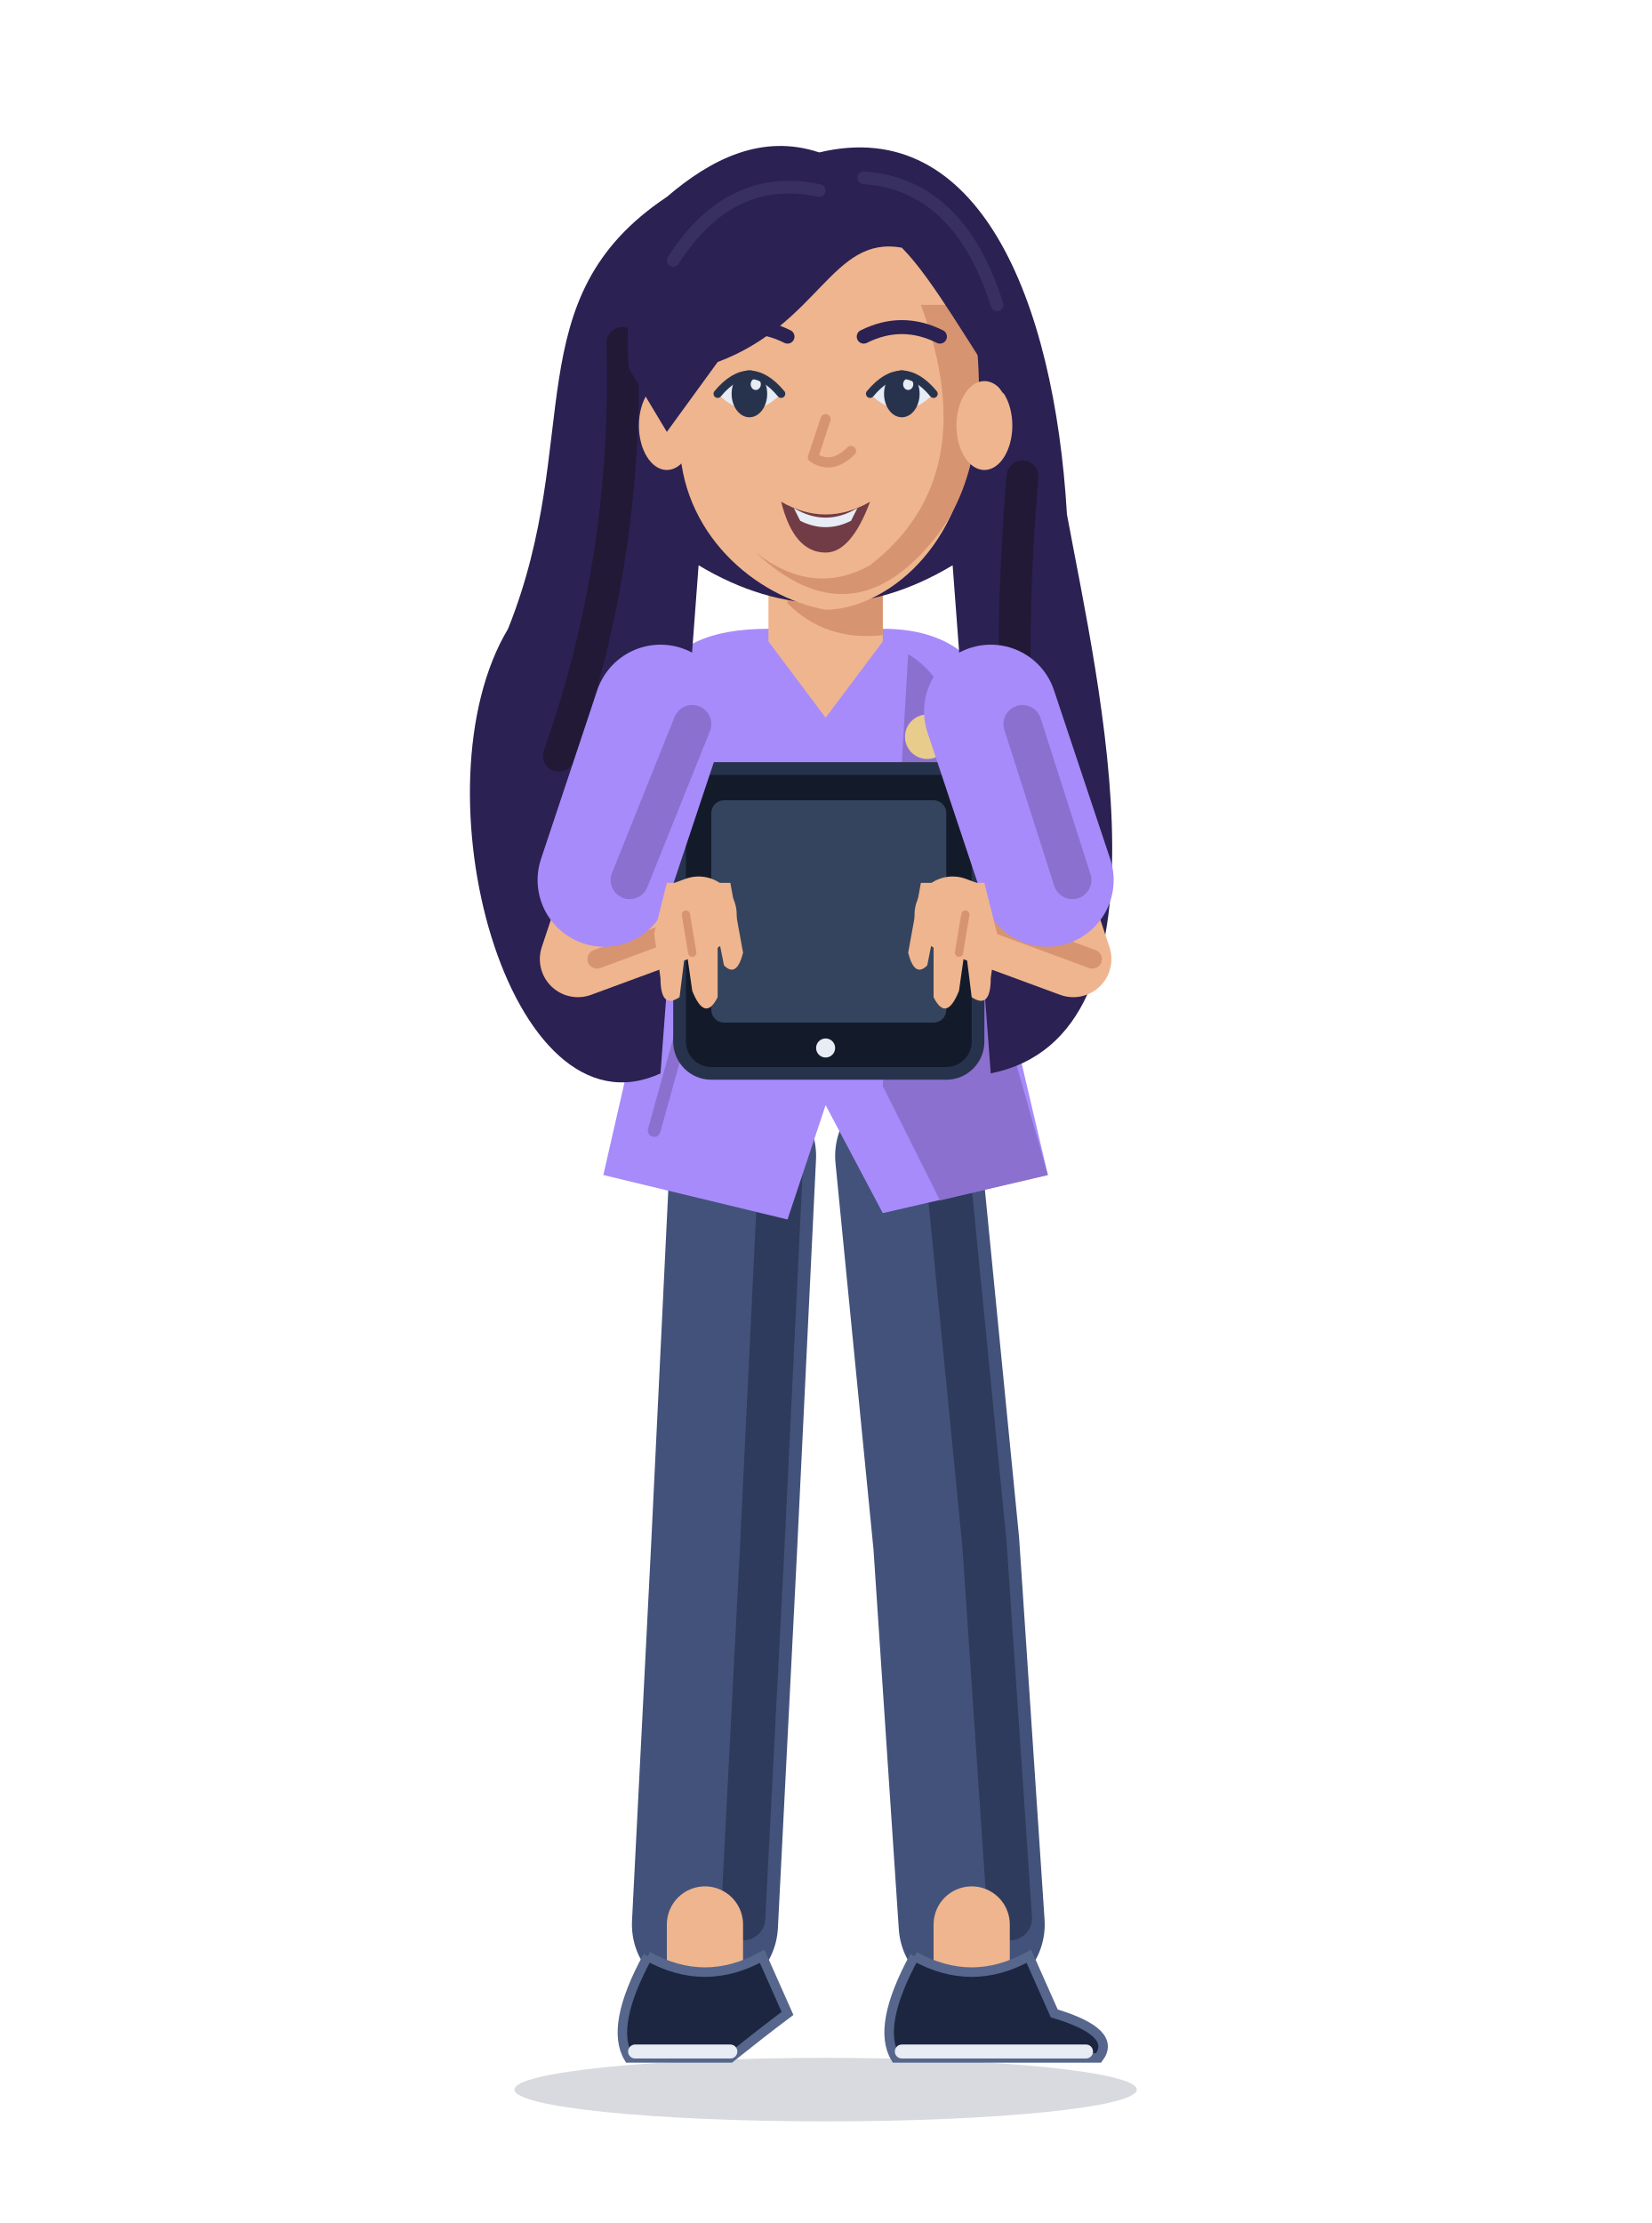
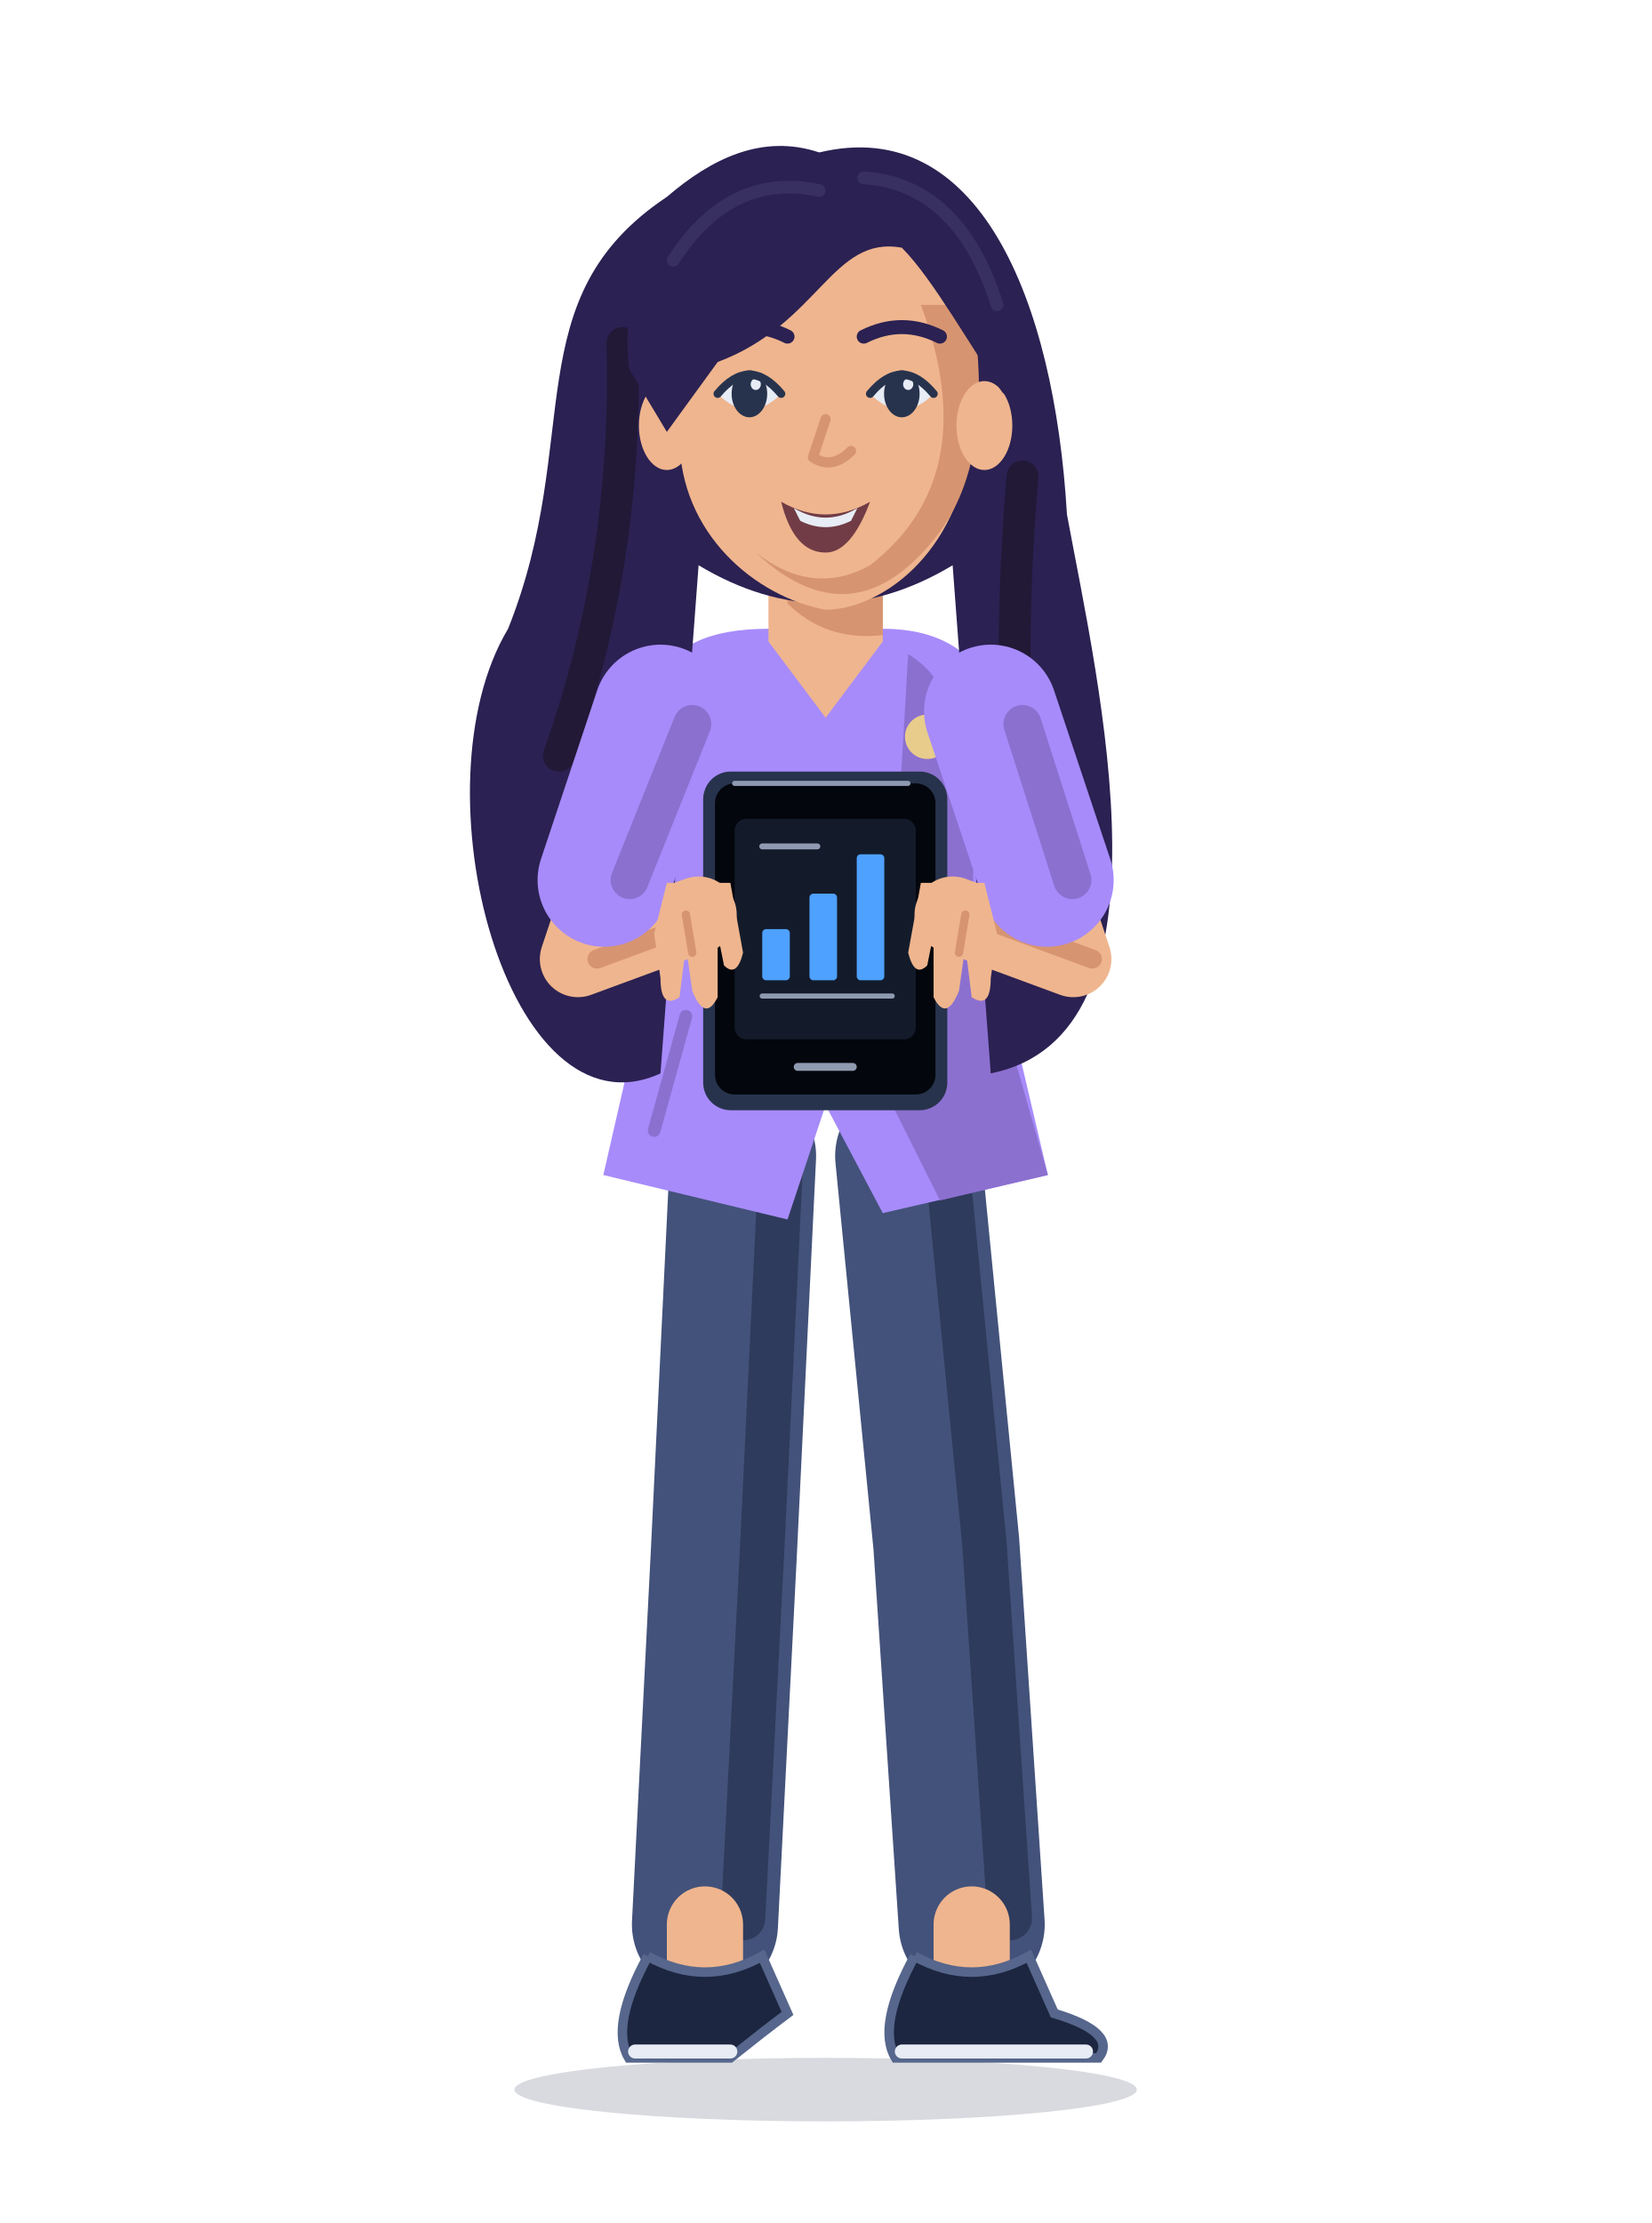
<svg xmlns="http://www.w3.org/2000/svg" width="260" height="350" viewBox="0 0 260 350" role="img" aria-labelledby="title">
  <g id="maya-calm-shadow" data-part="shadow">
    <ellipse cx="130" cy="329" rx="49" ry="5" fill="#27334d" opacity=".18" />
  </g>
  <g id="maya-calm-figure" data-part="figure" transform="">
    <g id="maya-calm-leg-left" data-part="leg-left" data-pivot="117 182">
      <path d="M117,182 L114,244 L111,303" fill="none" stroke="#43527a" stroke-width="23" stroke-linecap="round" stroke-linejoin="round" />
      <path d="M123 182 L120 244 L117 302" fill="none" stroke="#2f3b5c" stroke-width="7" stroke-linecap="round" stroke-linejoin="round" />
      <path d="M111,303 L111 312" fill="none" stroke="#efb58e" stroke-width="12" stroke-linecap="round" stroke-linejoin="round" />
      <path d="M102 308 Q111 313 120 308 L124 317 Q120 320 115 324 L99 324 Q96 319 102 308" fill="#1c2640" stroke="#56668c" stroke-width="1.5" />
      <path d="M100 323 L115 323" fill="none" stroke="#e7ecf5" stroke-width="2.2" stroke-linecap="round" stroke-linejoin="round" />
    </g>
    <g id="maya-calm-leg-right" data-part="leg-right" data-pivot="143 182">
      <path d="M143,182 L149,243 L153,303" fill="none" stroke="#43527a" stroke-width="23" stroke-linecap="round" stroke-linejoin="round" />
      <path d="M149 182 L155 243 L159 302" fill="none" stroke="#2f3b5c" stroke-width="7" stroke-linecap="round" stroke-linejoin="round" />
      <path d="M153,303 L153 312" fill="none" stroke="#efb58e" stroke-width="12" stroke-linecap="round" stroke-linejoin="round" />
      <path d="M144 308 Q153 313 162 308 L166 317 Q176 320 173 324 L141 324 Q138 319 144 308" fill="#1c2640" stroke="#56668c" stroke-width="1.5" />
      <path d="M142 323 L171 323" fill="none" stroke="#e7ecf5" stroke-width="2.2" stroke-linecap="round" stroke-linejoin="round" />
    </g>
    <g id="maya-calm-torso" data-part="torso" data-pivot="130 148">
      <path d="M104 107 Q107 99 121 99 L139 99 Q153 99 157 111 L157 151 L165 185 L139 191 L130 174 L124 192 L95 185 L103 150 Z" fill="#a78bfa" />
      <path d="M143 103 Q155 110 153 143 L165 185 L148 189 L139 171 Z" fill="#8c70d0" />
      <path d="M121 85 L139 85 L139 101 L130 113 L121 101 Z" fill="#efb58e" />
      <path d="M124 88 Q132 96 139 89 L139 100 Q130 101 124 95 Z" fill="#d79470" />
      <ellipse cx="146" cy="116" rx="3.5" ry="3.5" fill="#e8cc8c" />
      <path d="M108 160 L103 178" fill="none" stroke="#8c70d0" stroke-width="2" stroke-linecap="round" stroke-linejoin="round" />
    </g>
    <g id="maya-calm-head" data-part="head" data-pivot="130 91">
      <g id="maya-calm-hair-back" data-part="hair-back">
        <path d="M105 31 C81 47 92 69 80 99 C65 124 80 180 104 169 L110 89 Q130 101 150 89 L156 169 C186 163 173 108 168 81 C166 47 154 18 129 24 C120 21 112 25 105 31" fill="#2b2152" />
        <path d="M98 54 Q99 88 88 119 M161 75 Q157 123 166 146" fill="none" stroke="#211936" stroke-width="5" stroke-linecap="round" stroke-linejoin="round" />
      </g>
      <g id="maya-calm-face" data-part="face">
        <path d="M107 45 C108 29 150 29 153 45 L153 69 C151 88 138 96 130 96 C119 94 107 84 107 69 Z" fill="#efb58e" />
        <path d="M145 48 Q155 75 137 89 Q128 94 119 87 Q134 101 147 85 Q157 73 153 48 Z" fill="#d79470" />
        <ellipse cx="105" cy="67" rx="4.4" ry="7" fill="#efb58e" />
        <ellipse cx="155" cy="67" rx="4.4" ry="7" fill="#efb58e" />
        <path d="M130 66 L128 72 Q131 74 134 71" fill="none" stroke="#d79470" stroke-width="1.6" stroke-linecap="round" stroke-linejoin="round" />
      </g>
      <g id="maya-calm-eyes" data-part="eyes">
        <g>
          <path d="M113 62 Q118 56 123 62 Q118 67 113 62" fill="#e7ecf5" />
          <ellipse cx="118" cy="62" rx="2.8" ry="3.7" fill="#27334d" />
          <ellipse cx="119" cy="60.5" rx="0.8" ry="0.9" fill="#e7ecf5" />
          <path d="M113 62 Q118 56 123 62" fill="none" stroke="#27334d" stroke-width="1.3" stroke-linecap="round" stroke-linejoin="round" />
        </g>
        <g>
          <path d="M137 62 Q142 56 147 62 Q142 67 137 62" fill="#e7ecf5" />
          <ellipse cx="142" cy="62" rx="2.8" ry="3.7" fill="#27334d" />
          <ellipse cx="143" cy="60.5" rx="0.8" ry="0.9" fill="#e7ecf5" />
          <path d="M137 62 Q142 56 147 62" fill="none" stroke="#27334d" stroke-width="1.3" stroke-linecap="round" stroke-linejoin="round" />
        </g>
      </g>
      <g id="maya-calm-brows" data-part="brows">
        <path d="M112 53 Q118 50 124 53 M136 53 Q142 50 148 53" fill="none" stroke="#2b2152" stroke-width="2.2" stroke-linecap="round" stroke-linejoin="round" />
      </g>
      <g id="maya-calm-mouth" data-part="mouth">
        <g transform="translate(130 80)">
          <path d="M-7 -1 Q0 3 7 -1 Q4 7 0 7 Q-5 7 -7 -1" fill="#713c45" />
          <path d="M-5 0 Q0 3 5 0 L4 2 Q0 4 -4 2" fill="#e7ecf5" />
        </g>
      </g>
      <g id="maya-calm-hair-front" data-part="hair-front">
        <path d="M99 58 C97 36 111 22 129 26 C151 22 163 40 158 62 C153 55 147 44 142 39 C131 37 129 51 113 57 L105 68 Z" fill="#2b2152" />
        <path d="M106 41 Q115 27 129 30 M136 28 Q151 29 157 48" fill="none" stroke="#393062" stroke-width="2" stroke-linecap="round" stroke-linejoin="round" />
      </g>
    </g>
    <g id="maya-calm-prop-tablet" data-part="prop-tablet">
-       <rect x="107" y="121" width="47" height="48" rx="5" fill="#131b2b" stroke="#27334d" stroke-width="2" />
-       <rect x="112" y="126" width="37" height="35" rx="2" fill="#34445e" />
-       <ellipse cx="130" cy="165" rx="1.5" ry="1.5" fill="#e7ecf5" />
+       <g transform="translate(107 119) scale(.62)">
+         <g id="maya-calm-tablet-chart" data-part="tablet-chart">
+           <g id="maya-calm-tablet-shell" data-part="tablet-shell">
+             <rect x="6" y="4" width="62" height="86" rx="7" fill="#27334d" />
+             <rect x="9" y="7" width="56" height="79" rx="5" fill="#04060d" />
+             <path d="M14 7 H58" fill="none" stroke="#8f9ab0" stroke-width="1.3" stroke-linecap="round" stroke-linejoin="round" />
+           </g>
+           <g id="maya-calm-chart-screen" data-part="chart-screen">
+             <rect x="14" y="16" width="46" height="56" rx="3" fill="#131b2b" />
+             <path d="M21 61 H54" fill="none" stroke="#8f9ab0" stroke-width="1.3" stroke-linecap="round" stroke-linejoin="round" />
+             <rect x="21" y="44" width="7" height="13" rx="1" fill="#4ea1ff" />
+             <rect x="33" y="35" width="7" height="22" rx="1" fill="#4ea1ff" />
+             <rect x="45" y="25" width="7" height="32" rx="1" fill="#4ea1ff" />
+             <path d="M21 23 H35" fill="none" stroke="#8f9ab0" stroke-width="1.5" stroke-linecap="round" stroke-linejoin="round" />
+           </g>
+           <g id="maya-calm-home-indicator" data-part="home-indicator">
+             <path d="M30 79 H44" fill="none" stroke="#8f9ab0" stroke-width="2" stroke-linecap="round" stroke-linejoin="round" />
+           </g>
+         </g>
+       </g>
    </g>
    <g id="maya-calm-arm-left" data-part="arm-left" data-pivot="104 112">
      <path d="M104,112 L91,151 L110,144" fill="none" stroke="#efb58e" stroke-width="12" stroke-linecap="round" stroke-linejoin="round" />
      <path d="M94 151 L113 144" fill="none" stroke="#d79470" stroke-width="3" stroke-linecap="round" stroke-linejoin="round" />
      <path d="M104,112 L95.146,138.563" fill="none" stroke="#a78bfa" stroke-width="21" stroke-linecap="round" stroke-linejoin="round" />
      <path d="M109 114 L99.146 138.563" fill="none" stroke="#8c70d0" stroke-width="6" stroke-linecap="round" stroke-linejoin="round" />
      <g transform="translate(110 144)">
        <path d="M-5 -5 L5 -5 L7 6 Q6 10 4 8 L3 3 L3 13 Q1 17 -1 12 L-2 5 L-3 13 Q-6 15 -6 10 L-7 3 Z" fill="#efb58e" />
        <path d="M-2 0 L-1 6" fill="none" stroke="#d79470" stroke-width="1.3" stroke-linecap="round" stroke-linejoin="round" />
      </g>
    </g>
    <g id="maya-calm-arm-right" data-part="arm-right" data-pivot="156 112">
      <path d="M156,112 L169,151 L150,144" fill="none" stroke="#efb58e" stroke-width="12" stroke-linecap="round" stroke-linejoin="round" />
      <path d="M172 151 L153 144" fill="none" stroke="#d79470" stroke-width="3" stroke-linecap="round" stroke-linejoin="round" />
      <path d="M156,112 L164.854,138.563" fill="none" stroke="#a78bfa" stroke-width="21" stroke-linecap="round" stroke-linejoin="round" />
      <path d="M161 114 L168.854 138.563" fill="none" stroke="#8c70d0" stroke-width="6" stroke-linecap="round" stroke-linejoin="round" />
      <g transform="translate(150 144) scale(-1 1)">
        <path d="M-5 -5 L5 -5 L7 6 Q6 10 4 8 L3 3 L3 13 Q1 17 -1 12 L-2 5 L-3 13 Q-6 15 -6 10 L-7 3 Z" fill="#efb58e" />
        <path d="M-2 0 L-1 6" fill="none" stroke="#d79470" stroke-width="1.3" stroke-linecap="round" stroke-linejoin="round" />
      </g>
    </g>
  </g>
</svg>
